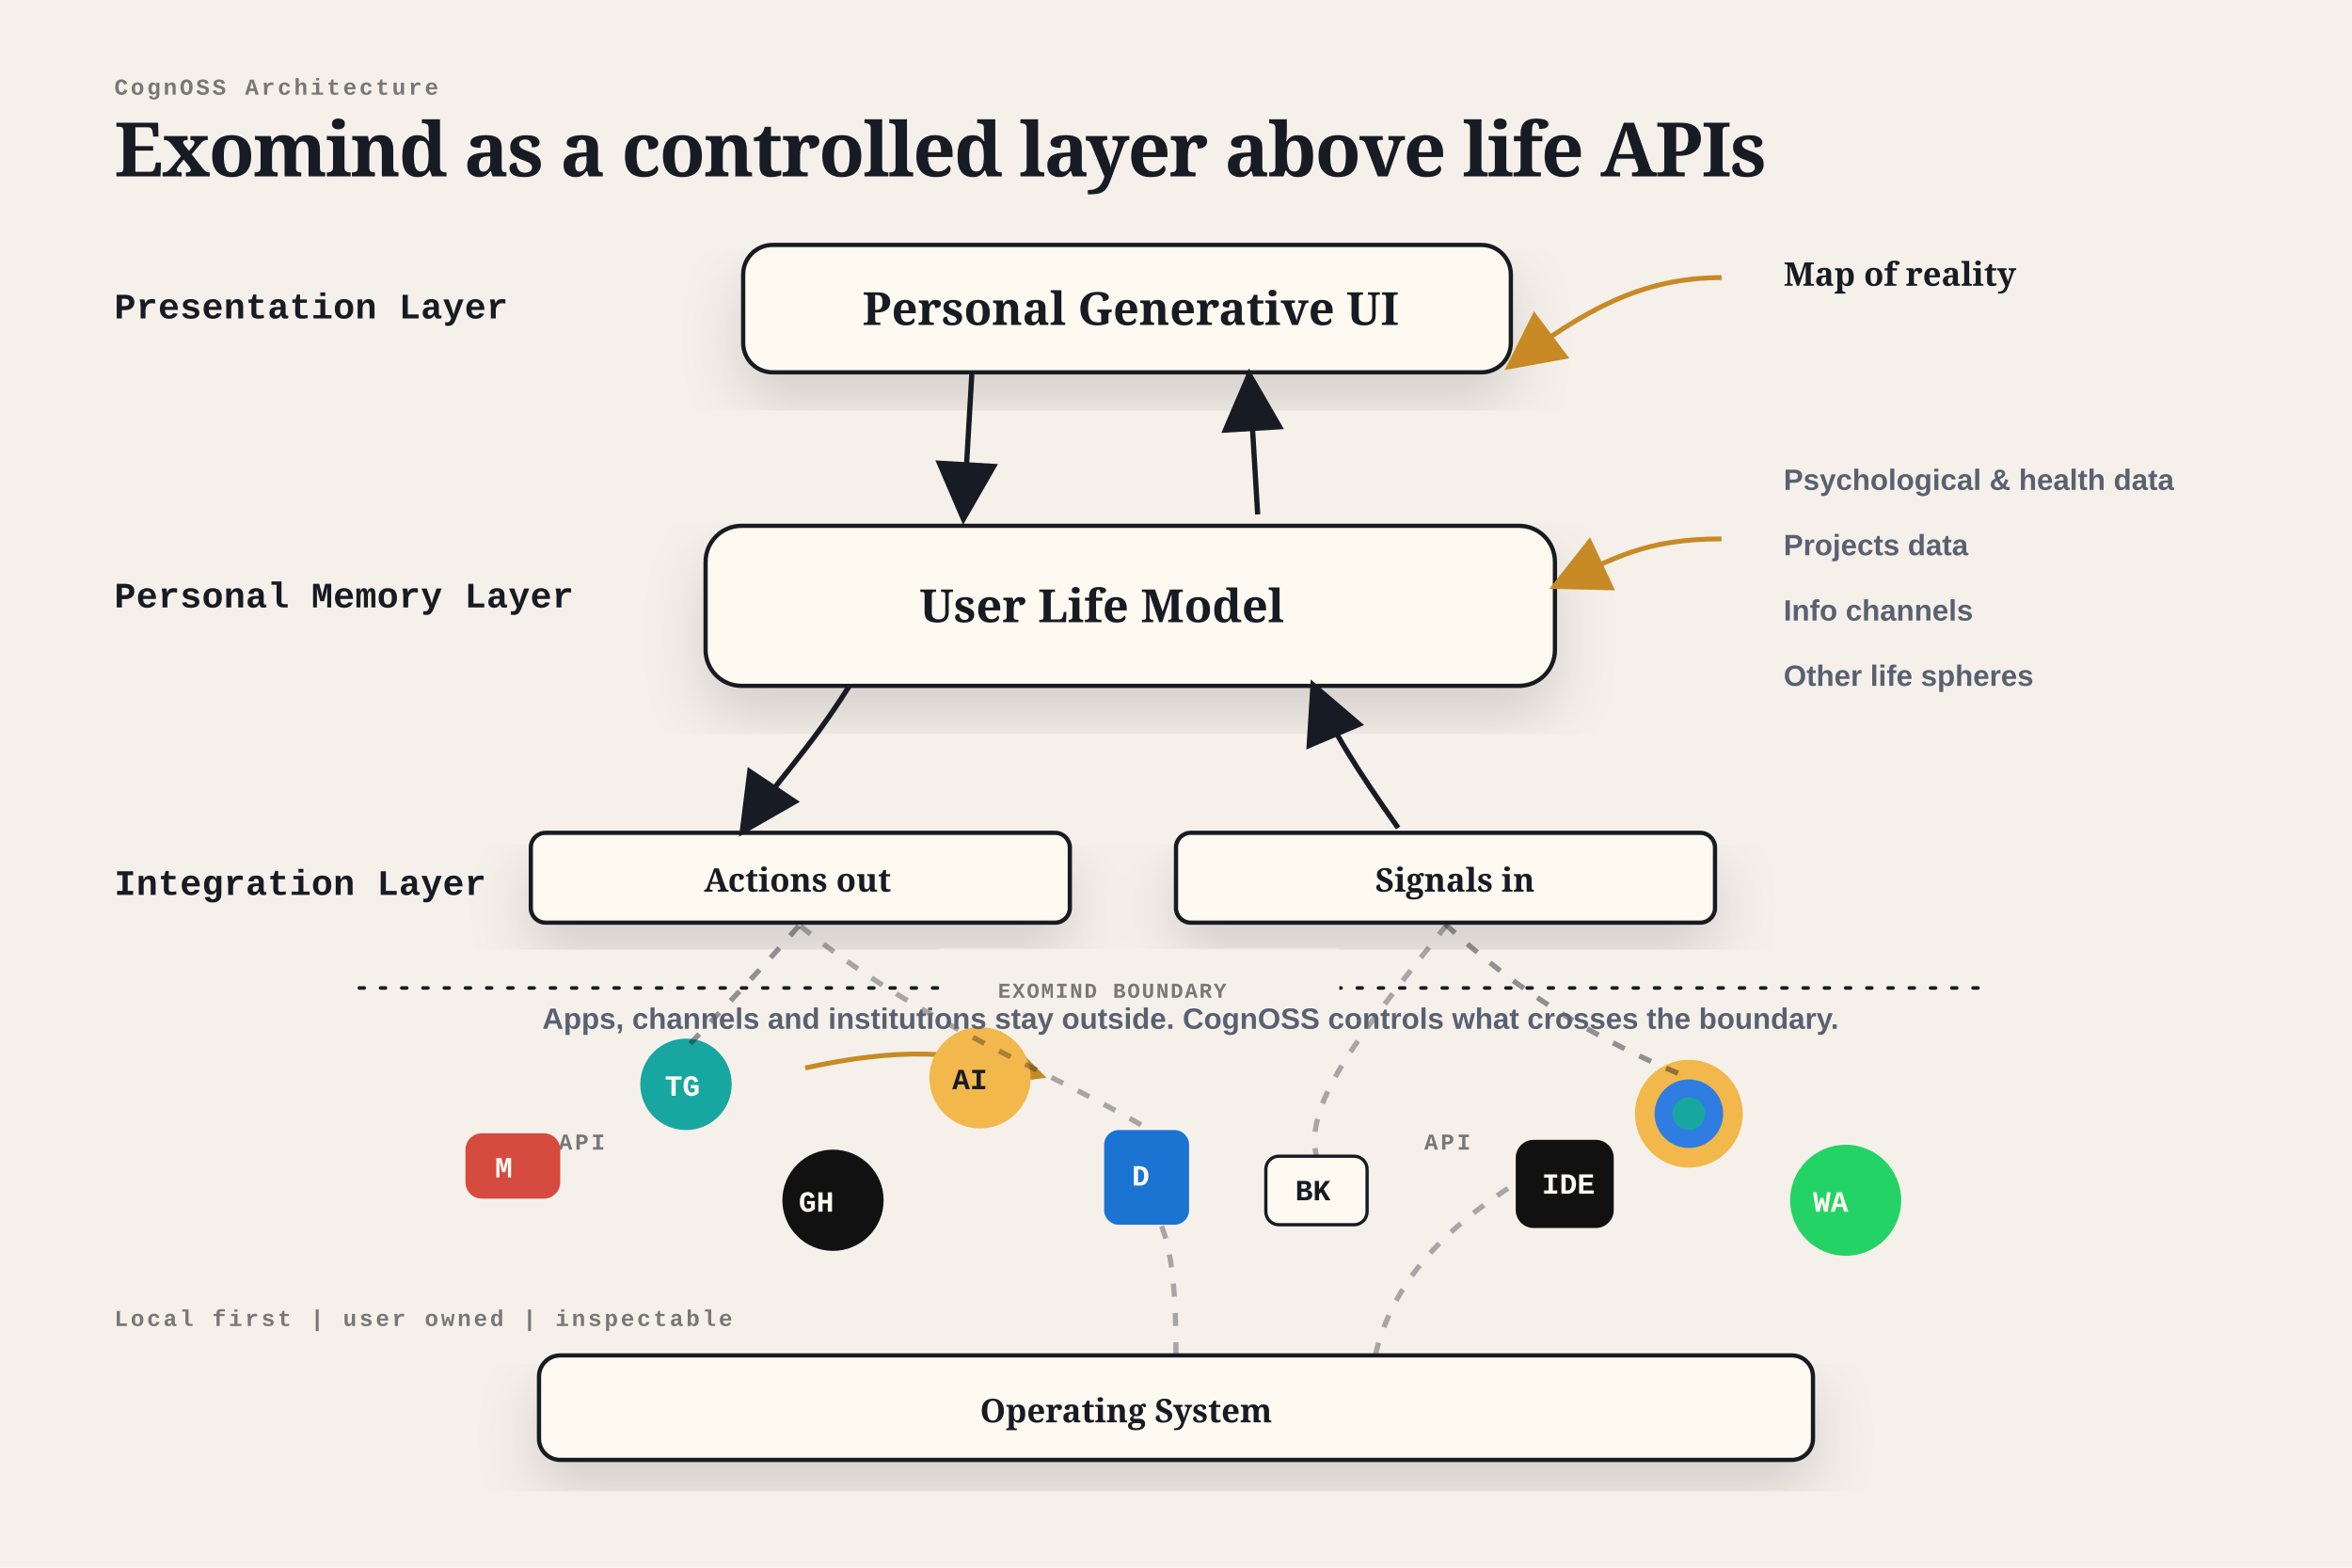
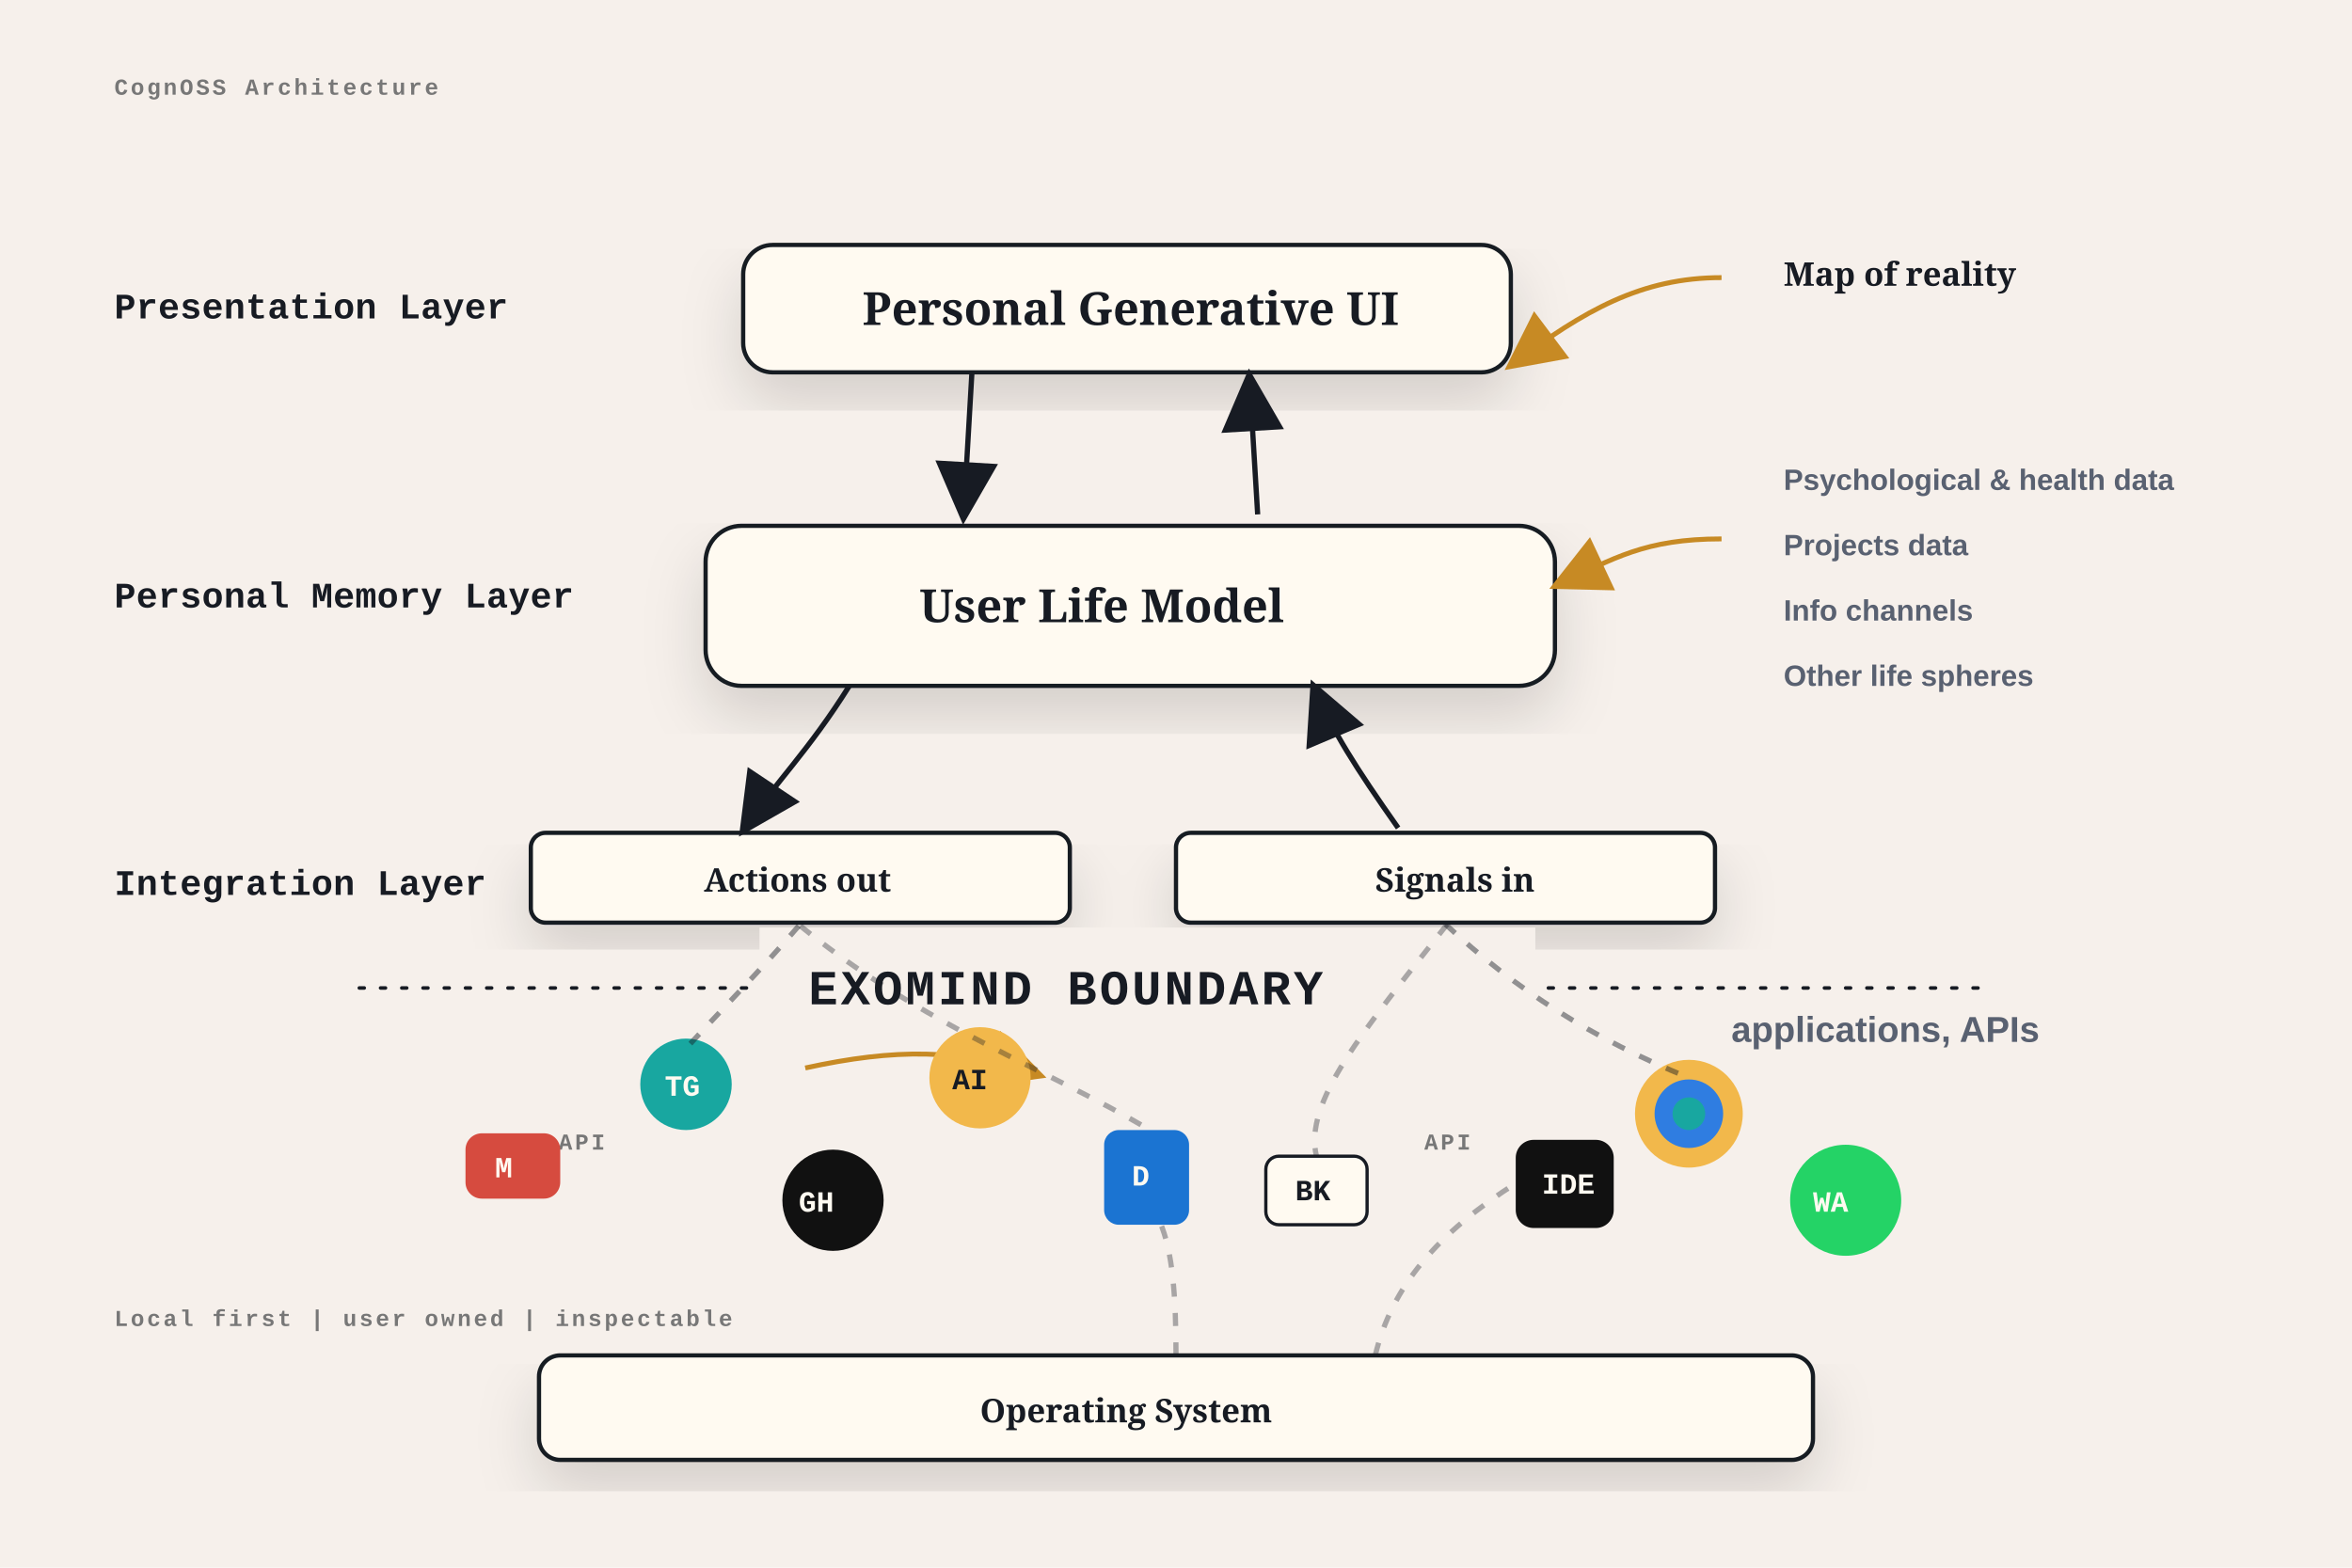
<svg xmlns="http://www.w3.org/2000/svg" width="1440" height="960" viewBox="0 0 1440 960">
  <defs>
    <filter id="shadow" x="-20%" y="-20%" width="140%" height="150%">
      <feDropShadow dx="0" dy="18" stdDeviation="18" flood-color="#171b23" flood-opacity="0.14" />
    </filter>
    <marker id="arrow" markerWidth="14" markerHeight="14" refX="11" refY="7" orient="auto" markerUnits="strokeWidth">
      <path d="M1,1 L13,7 L1,13 Z" fill="#171b23" />
    </marker>
    <marker id="arrowGold" markerWidth="14" markerHeight="14" refX="11" refY="7" orient="auto" markerUnits="strokeWidth">
      <path d="M1,1 L13,7 L1,13 Z" fill="#c78a24" />
    </marker>
    <style>
      .bg { fill: #f6f0eb; }
      .paper { fill: #fffaf1; stroke: #171b23; stroke-width: 2.6; }
      .paperSoft { fill: rgba(255, 255, 255, 0.68); stroke: rgba(23, 27, 35, 0.22); stroke-width: 2; }
      .dark { fill: #111111; }
      .gold { fill: #f2b84b; }
      .line { stroke: #171b23; stroke-width: 3.2; fill: none; marker-end: url(#arrow); }
      .lineNoArrow { stroke: #171b23; stroke-width: 3.2; fill: none; }
      .lineGold { stroke: #c78a24; stroke-width: 3; fill: none; marker-end: url(#arrowGold); }
      .boundary { stroke: #171b23; stroke-width: 2.2; stroke-dasharray: 3 10; stroke-linecap: round; }
      .title { font: 700 46px Cambria, Georgia, serif; fill: #171b23; letter-spacing: -1px; }
      .label { font: 700 22px "Courier New", monospace; fill: #171b23; letter-spacing: 0.2px; }
      .labelSmall { font: 700 14px "Courier New", monospace; fill: #777; letter-spacing: 1.6px; text-transform: uppercase; }
      .boxText { font: 700 28px Cambria, Georgia, serif; fill: #171b23; }
      .boxTextSmall { font: 700 20px Cambria, Georgia, serif; fill: #171b23; }
      .muted { font: 600 18px Calibri, Arial, sans-serif; fill: #596171; }
      .tiny { font: 700 13px "Courier New", monospace; fill: #777; letter-spacing: 1px; text-transform: uppercase; }
+       .boundaryText { font: 800 30px "Courier New", monospace; fill: #171b23; letter-spacing: 1.8px; text-transform: uppercase; }
+       .appLabel { font: 700 22px Calibri, Arial, sans-serif; fill: #596171; }
      .tokenText { font: 800 18px "Courier New", monospace; fill: #fffaf1; }
      .tokenTextDark { font: 800 18px "Courier New", monospace; fill: #171b23; }
    </style>
  </defs>
  <rect class="bg" width="1440" height="960" />
  <text class="labelSmall" x="70" y="58">CognOSS Architecture</text>
-   <text class="title" x="70" y="108">Exomind as a controlled layer above life APIs</text>
  <text class="label" x="70" y="195">Presentation Layer</text>
  <text class="label" x="70" y="372">Personal Memory Layer</text>
  <text class="label" x="70" y="548">Integration Layer</text>
  <g filter="url(#shadow)">
    <rect class="paper" x="455" y="150" width="470" height="78" rx="18" />
  </g>
  <text class="boxText" x="528" y="199">Personal Generative UI</text>
  <g filter="url(#shadow)">
    <rect class="paper" x="432" y="322" width="520" height="98" rx="22" />
  </g>
  <text class="boxText" x="563" y="381">User Life Model</text>
  <g filter="url(#shadow)">
    <rect class="paper" x="325" y="510" width="330" height="55" rx="9" />
    <rect class="paper" x="720" y="510" width="330" height="55" rx="9" />
  </g>
  <text class="boxTextSmall" x="431" y="546">Actions out</text>
  <text class="boxTextSmall" x="842" y="546">Signals in</text>
  <path class="line" d="M595 229 L590 315" />
  <path class="line" d="M770 315 L765 232" />
  <path class="line" d="M520 420 C495 460 474 480 456 507" />
  <path class="line" d="M856 507 C830 470 816 448 805 422" />
  <text class="boxTextSmall" x="1092" y="175">Map of reality</text>
  <text class="muted" x="1092" y="300">Psychological &amp; health data</text>
  <text class="muted" x="1092" y="340">Projects data</text>
  <text class="muted" x="1092" y="380">Info channels</text>
  <text class="muted" x="1092" y="420">Other life spheres</text>
  <path class="lineGold" d="M1054 170 C1005 170 970 190 926 223" />
  <path class="lineGold" d="M1054 330 C1007 330 988 342 954 358" />
  <line class="boundary" x1="220" y1="605" x2="1220" y2="605" />
-   <rect class="bg" x="575" y="581" width="245" height="46" />
-   <text class="tiny" x="611" y="611">EXOMIND BOUNDARY</text>
+   <rect class="bg" x="465" y="568" width="475" height="70" />
+   <text class="boundaryText" x="495" y="615">EXOMIND BOUNDARY</text>
  <text class="labelSmall" x="342" y="704">API</text>
  <text class="labelSmall" x="872" y="704">API</text>
  <g>
    <circle cx="420" cy="664" r="28" fill="#18a7a0" />
    <text class="tokenText" x="407" y="671">TG</text>
    <rect x="285" y="694" width="58" height="40" rx="10" fill="#d64b3f" />
    <text class="tokenText" x="303" y="721">M</text>
    <circle cx="510" cy="735" r="31" fill="#111111" />
    <text class="tokenText" x="489" y="742">GH</text>
    <path class="lineGold" d="M493 654 C548 642 588 642 635 658" />
    <circle cx="600" cy="660" r="31" fill="#f2b84b" />
    <text class="tokenTextDark" x="583" y="667">AI</text>
    <rect x="676" y="692" width="52" height="58" rx="9" fill="#1b74d2" />
    <text class="tokenText" x="693" y="726">D</text>
    <rect x="775" y="708" width="62" height="42" rx="8" fill="#fffaf1" stroke="#171b23" stroke-width="2" />
    <text class="tokenTextDark" x="793" y="735">BK</text>
    <rect x="928" y="698" width="60" height="54" rx="11" fill="#111111" />
    <text class="tokenText" x="944" y="731">IDE</text>
    <circle cx="1034" cy="682" r="33" fill="#f2b84b" />
    <circle cx="1034" cy="682" r="21" fill="#2f7de1" />
    <circle cx="1034" cy="682" r="10" fill="#18a7a0" />
    <circle cx="1130" cy="735" r="34" fill="#24d366" />
    <text class="tokenText" x="1110" y="742">WA</text>
  </g>
  <path class="lineNoArrow" d="M489 567 C465 595 442 618 420 642" stroke-dasharray="8 10" opacity="0.45" />
  <path class="lineNoArrow" d="M885 566 C928 606 975 636 1034 660" stroke-dasharray="8 10" opacity="0.45" />
  <path class="lineNoArrow" d="M490 567 C565 628 642 655 704 692" stroke-dasharray="8 10" opacity="0.35" />
  <path class="lineNoArrow" d="M886 566 C834 632 798 675 806 708" stroke-dasharray="8 10" opacity="0.35" />
  <g filter="url(#shadow)">
    <rect class="paper" x="330" y="830" width="780" height="64" rx="13" />
  </g>
  <text class="boxTextSmall" x="600" y="871">Operating System</text>
  <text class="labelSmall" x="70" y="812">Local first | user owned | inspectable</text>
  <path class="lineNoArrow" d="M720 830 C720 794 718 766 710 748" stroke-dasharray="8 10" opacity="0.35" />
  <path class="lineNoArrow" d="M842 830 C852 788 880 755 929 724" stroke-dasharray="8 10" opacity="0.35" />
-   <text class="muted" x="332" y="630">Apps, channels and institutions stay outside. CognOSS controls what crosses the boundary.</text>
+   <text class="appLabel" x="1060" y="638">applications, APIs</text>
</svg>
